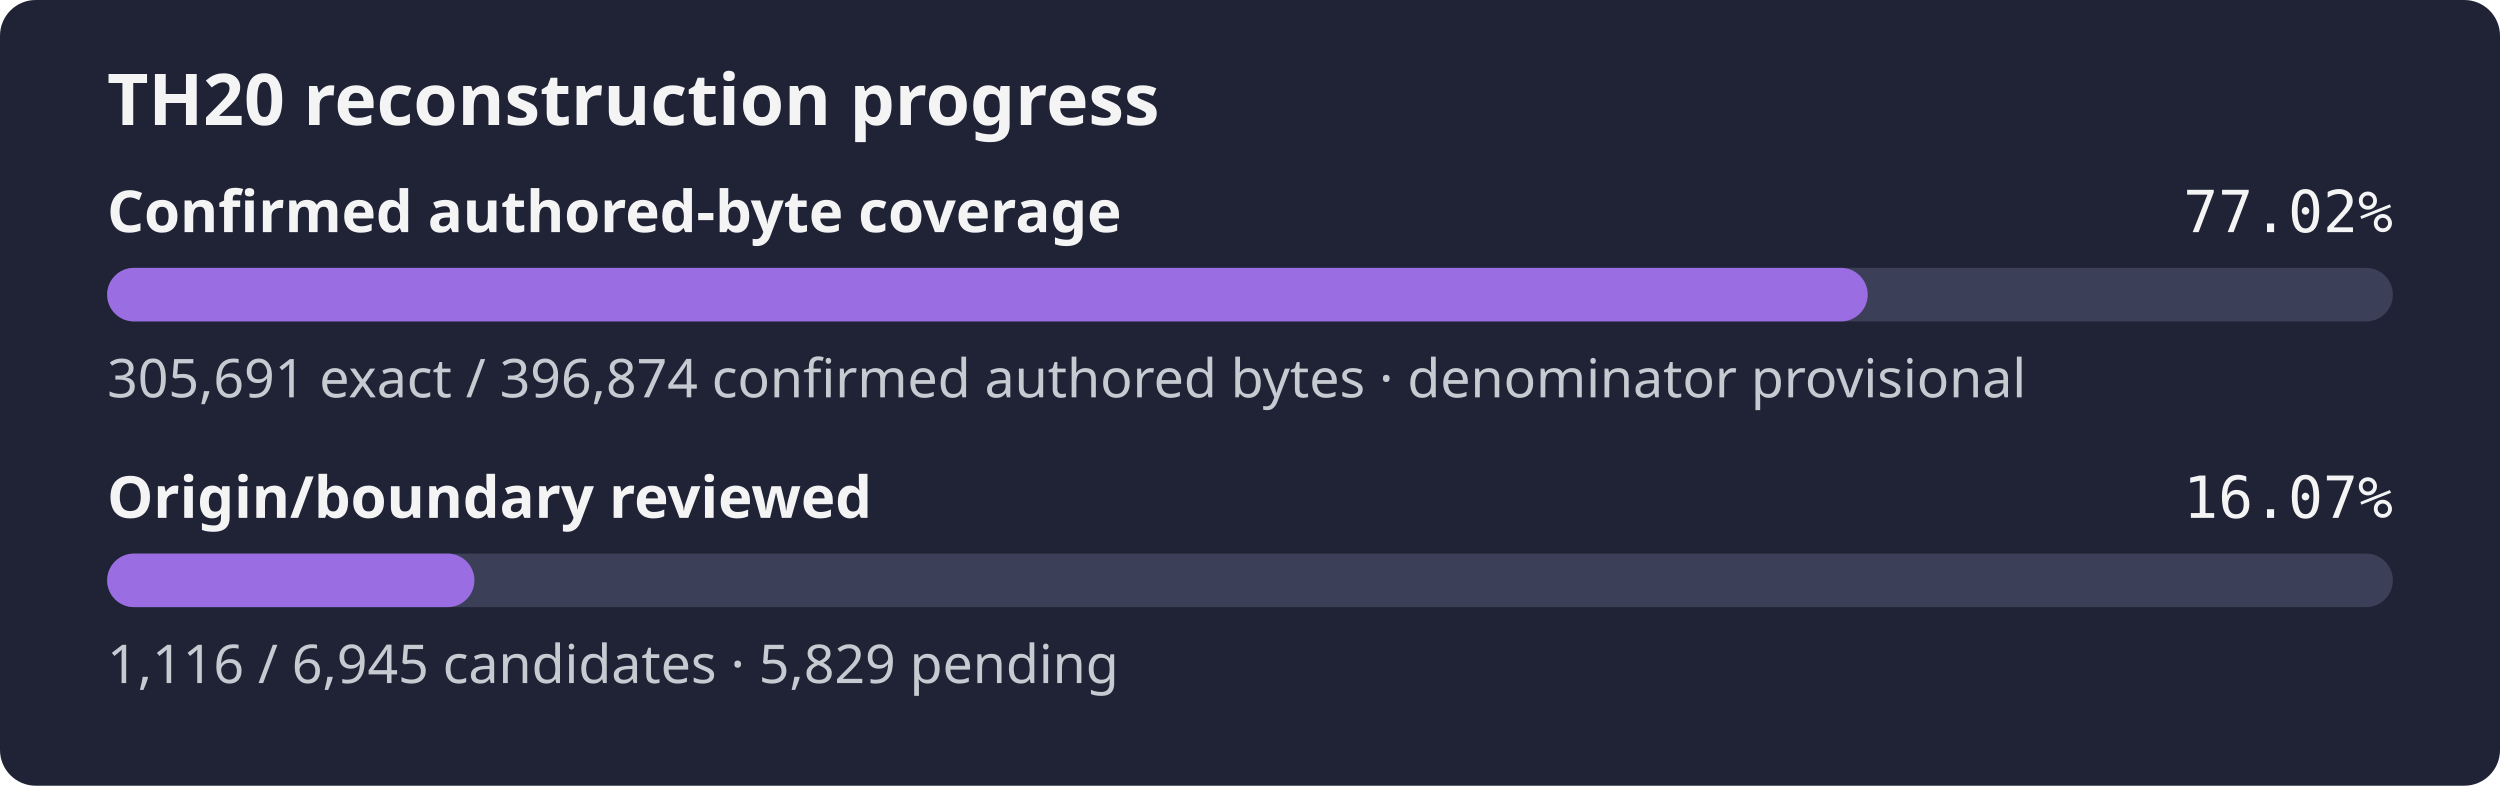
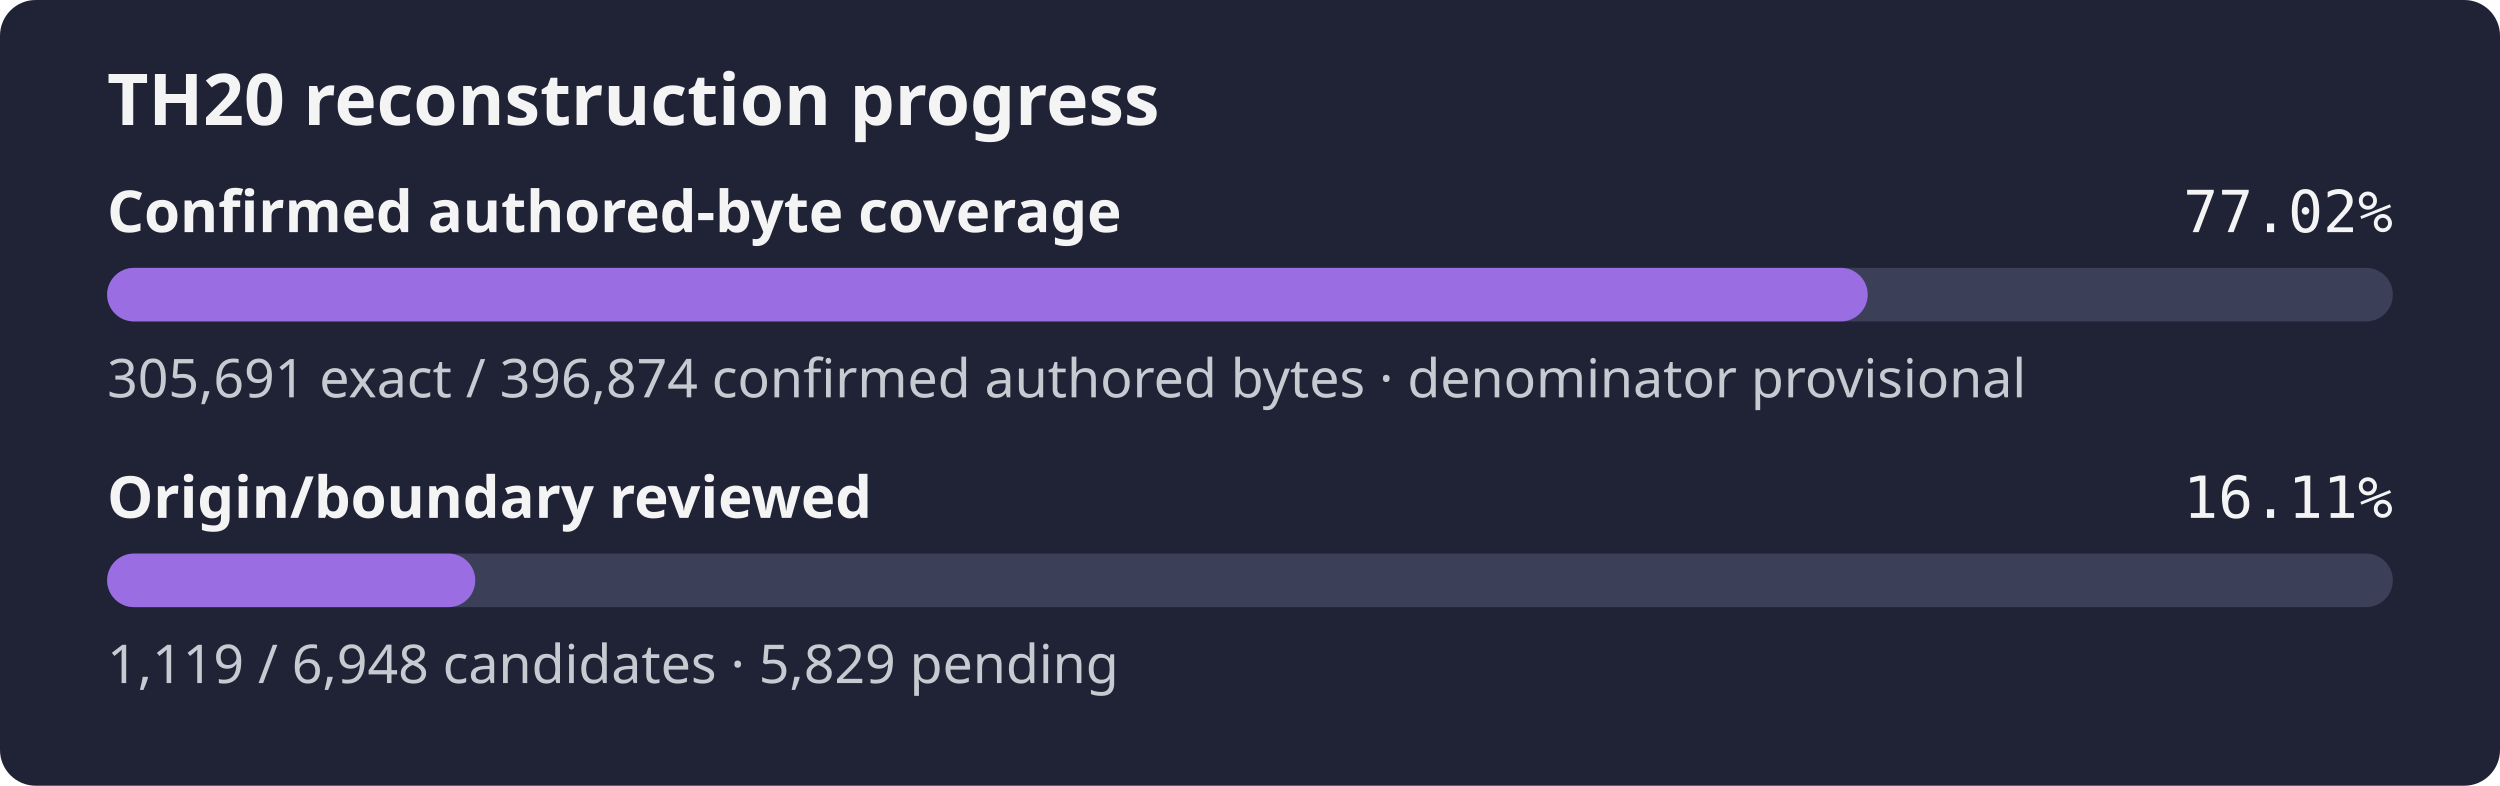
- <svg xmlns="http://www.w3.org/2000/svg" width="560" height="176" role="img" aria-label="TH20 reconstruction progress: 77.02% of the confirmed authored-byte set is exact, origin review 16.07%">
+ <svg xmlns="http://www.w3.org/2000/svg" width="560" height="176" role="img" aria-label="TH20 reconstruction progress: 77.02% of the confirmed authored-byte set is exact, origin review 16.11%">
  <rect width="560" height="176" rx="8" fill="#1f2335" />
  <text x="24" y="28" fill="#f4f4f5" font-family="sans-serif" font-size="16" font-weight="600">TH20 reconstruction progress</text>
  <text x="24" y="52" fill="#f4f4f5" font-family="sans-serif" font-size="13" font-weight="600">Confirmed authored-byte coverage</text>
  <text x="536" y="52" fill="#f4f4f5" text-anchor="end" font-family="monospace" font-size="13">77.02%</text>
  <rect x="24" y="60" width="512" height="12" rx="6" fill="#3b4058" />
  <rect x="24" y="60" width="394.37" height="12" rx="6" fill="#9b6de3" />
  <text x="24" y="89" fill="#c8cad2" font-family="sans-serif" font-size="12">305,691 exact / 396,874 confirmed authored bytes · denominator provisional</text>
  <text x="24" y="116" fill="#f4f4f5" font-family="sans-serif" font-size="13" font-weight="600">Origin/boundary reviewed</text>
-   <text x="536" y="116" fill="#f4f4f5" text-anchor="end" font-family="monospace" font-size="13">16.07%</text>
+   <text x="536" y="116" fill="#f4f4f5" text-anchor="end" font-family="monospace" font-size="13">16.11%</text>
  <rect x="24" y="124" width="512" height="12" rx="6" fill="#3b4058" />
-   <rect x="24" y="124" width="82.27" height="12" rx="6" fill="#9b6de3" />
-   <text x="24" y="153" fill="#c8cad2" font-family="sans-serif" font-size="12">1,116 / 6,945 candidates · 5,829 pending</text>
+   <rect x="24" y="124" width="82.46" height="12" rx="6" fill="#9b6de3" />
+   <text x="24" y="153" fill="#c8cad2" font-family="sans-serif" font-size="12">1,119 / 6,948 candidates · 5,829 pending</text>
</svg>
